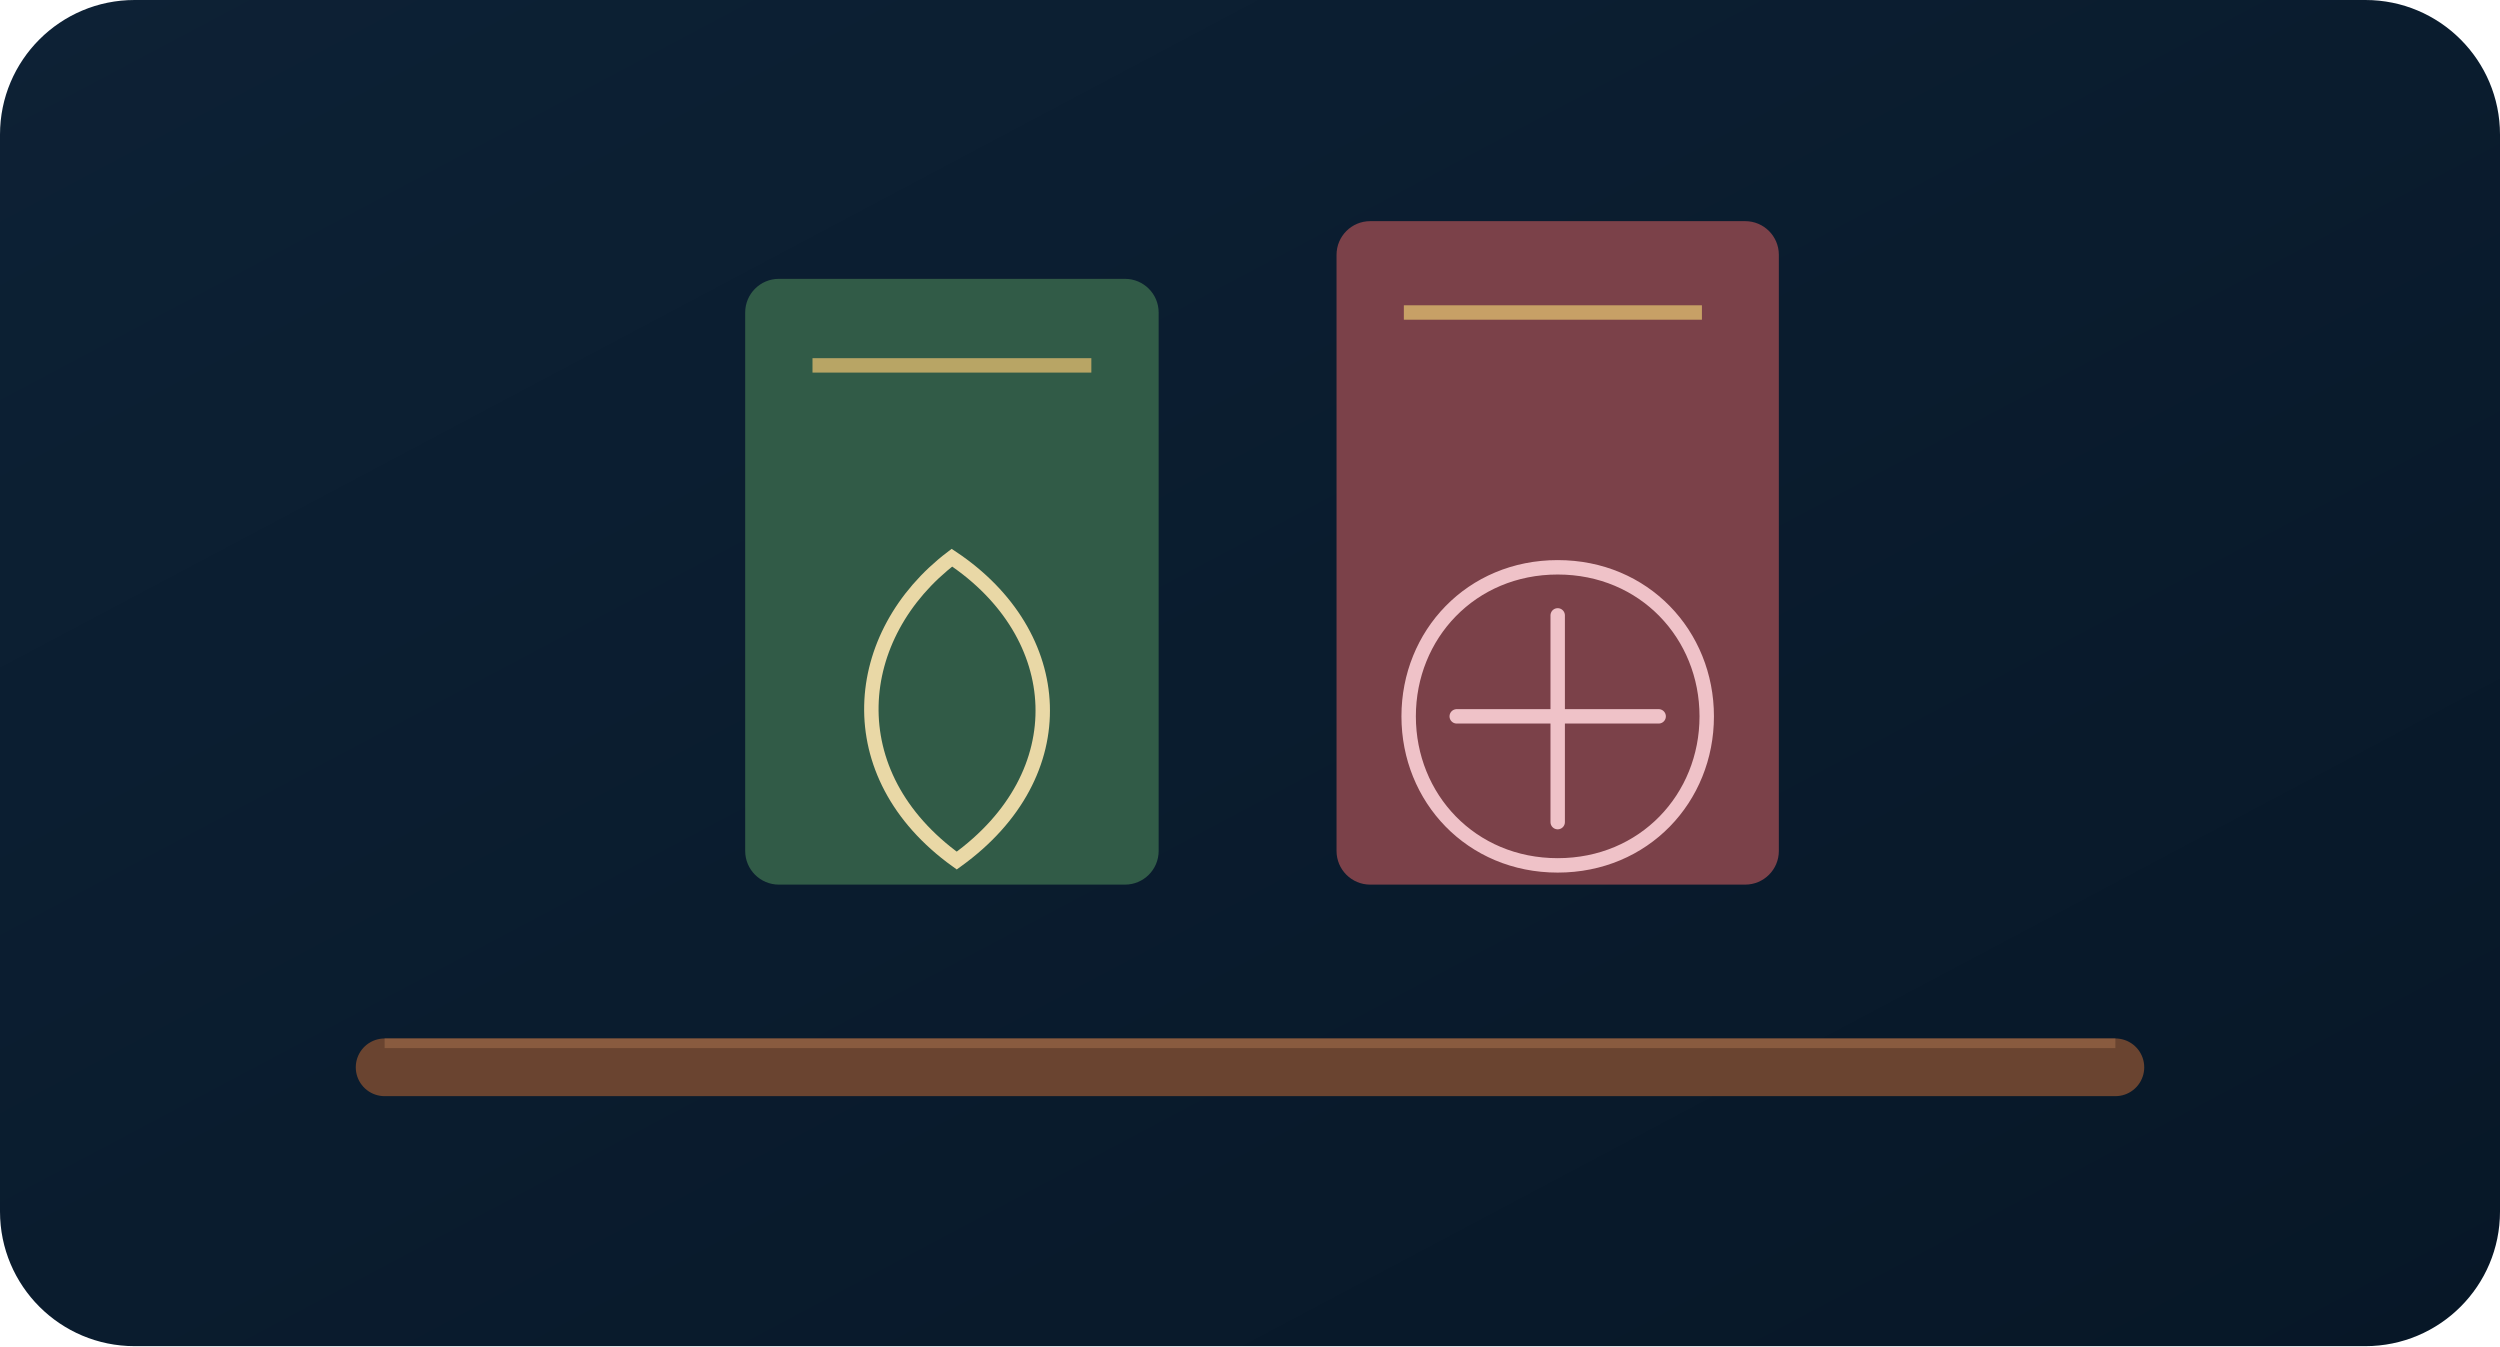
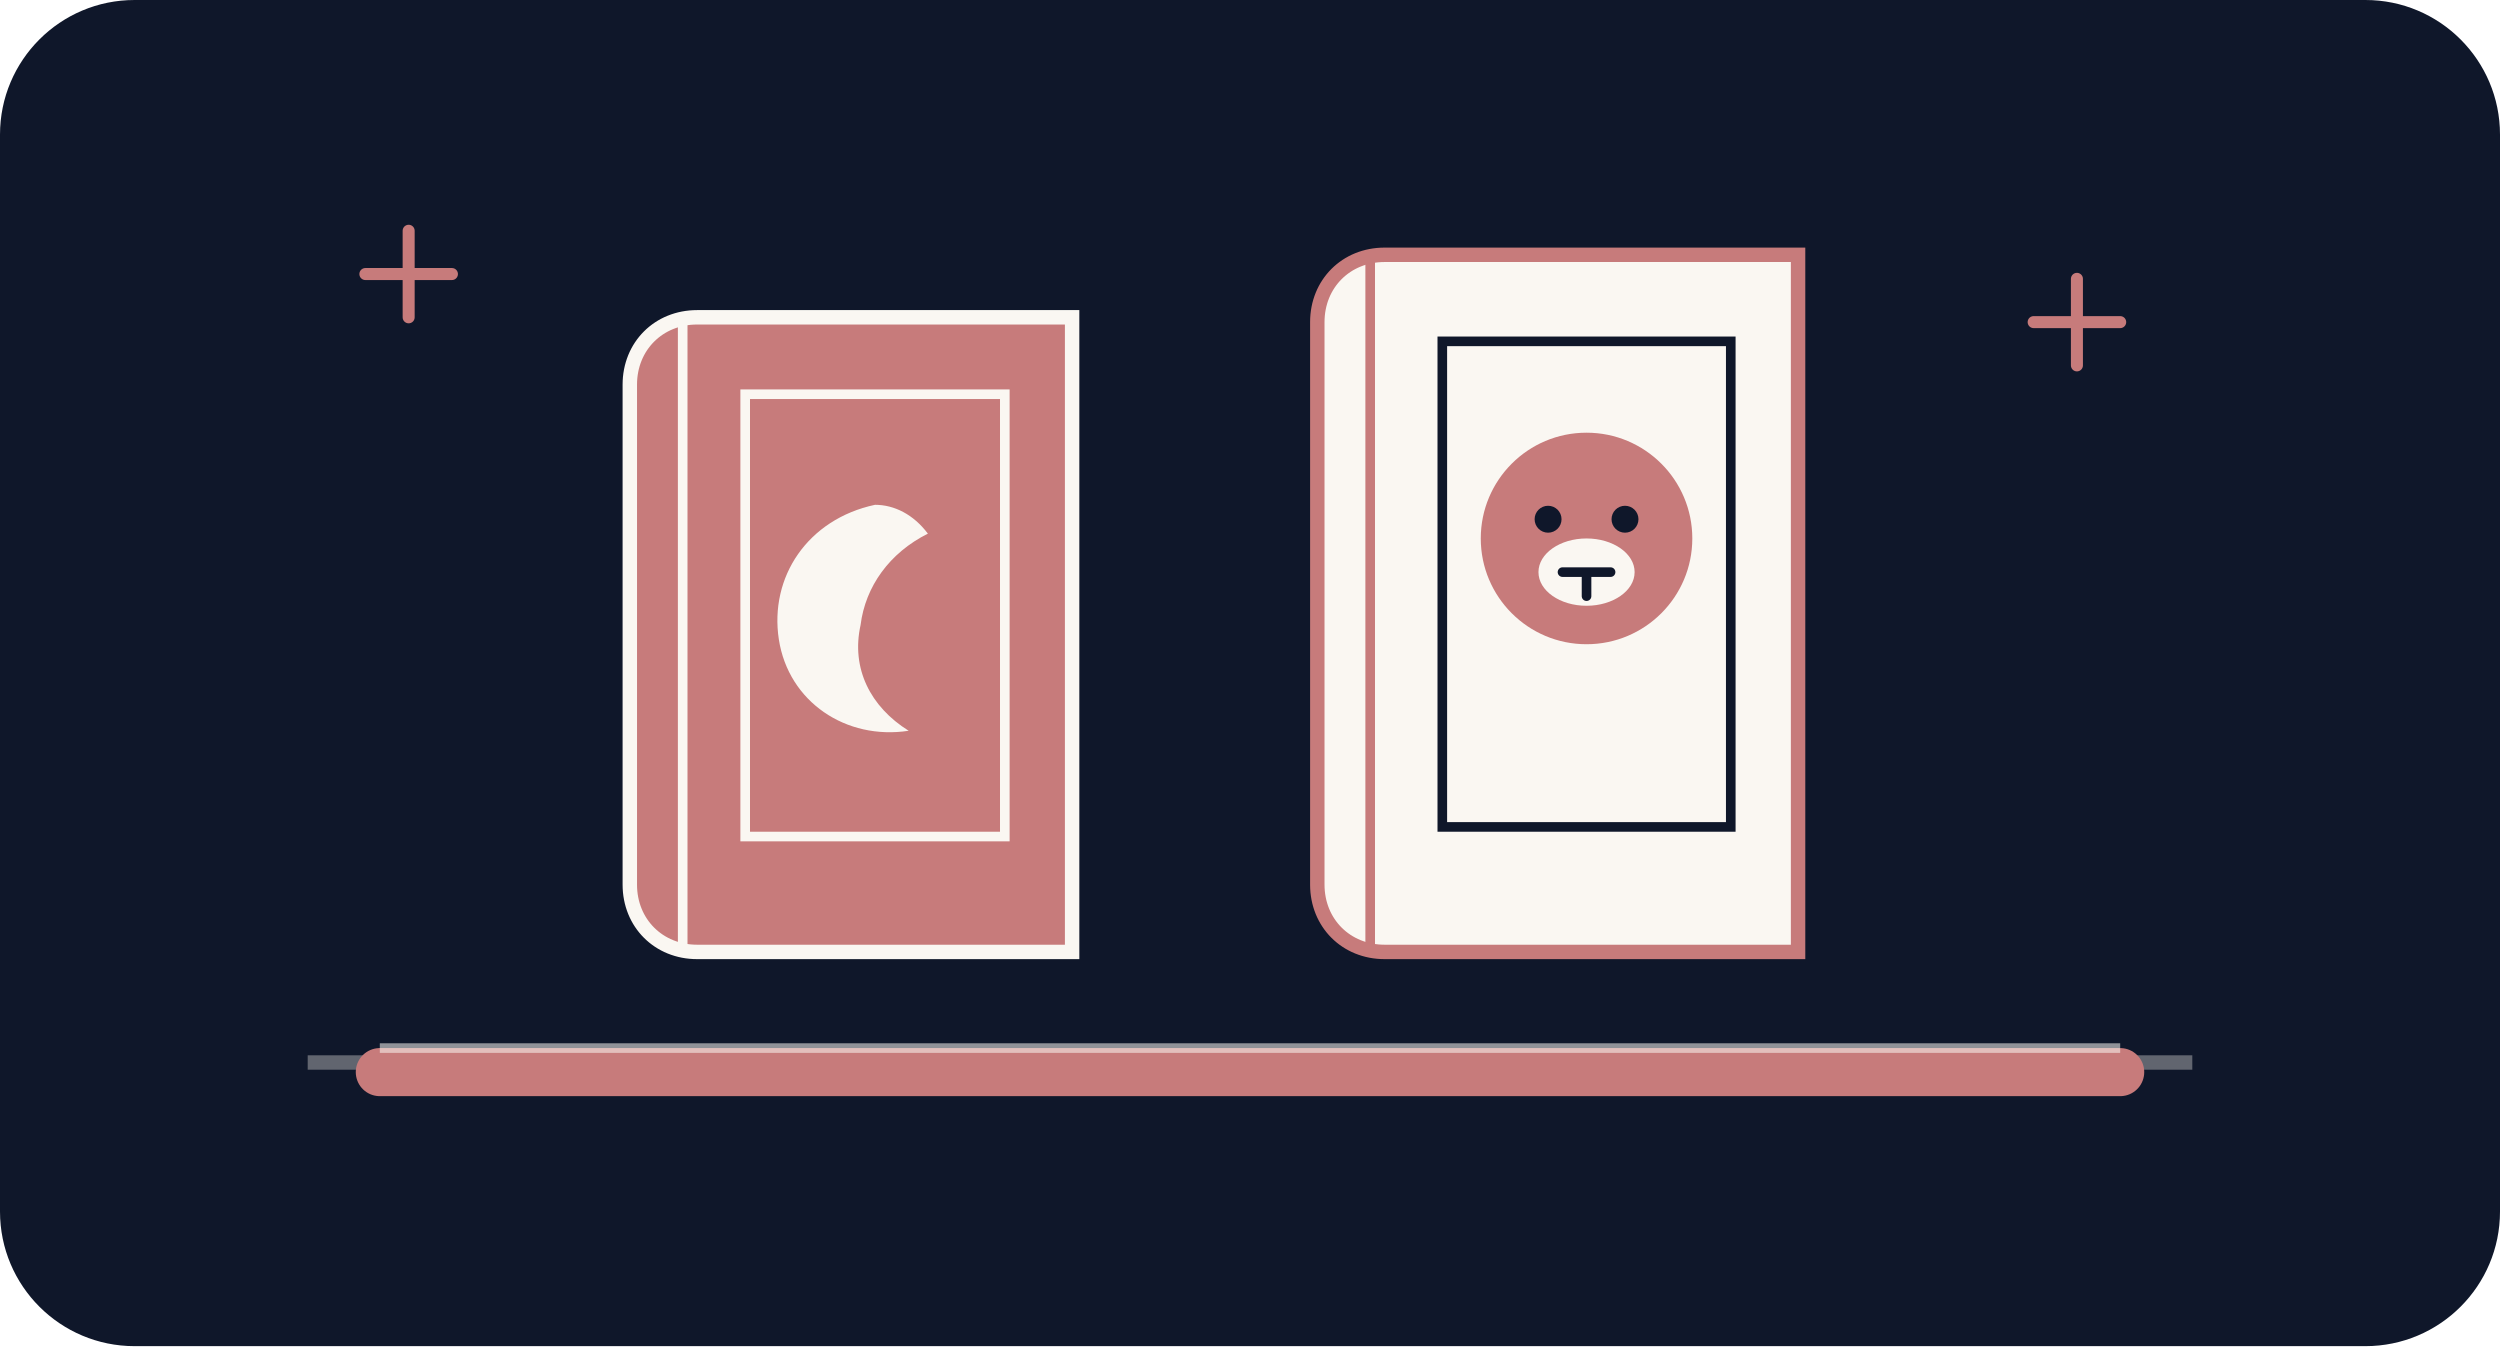
<svg xmlns="http://www.w3.org/2000/svg" viewBox="0 0 520 280">
-   <defs>
-     <linearGradient id="bg" x1="0" y1="0" x2="1" y2="1">
-       <stop stop-color="#0d2135" />
-       <stop offset="1" stop-color="#071727" />
-     </linearGradient>
-   </defs>
-   <rect width="520" height="280" rx="28" fill="url(#bg)" />
-   <g transform="translate(260 138)">
-     <rect x="-105" y="-80" width="86" height="126" rx="7" fill="#315b47" />
-     <rect x="18" y="-92" width="92" height="138" rx="7" fill="#7b4149" />
-     <path d="M-91-62h58M32-73h62" stroke="#d9b86d" stroke-width="3" opacity=".8" />
-     <path d="M-62-22c24 16 26 45 1 63-25-18-22-47-1-63Z" fill="none" stroke="#e9d8a6" stroke-width="3" />
-     <path d="M64-20c18 0 31 14 31 31S82 42 64 42 33 28 33 11 46-20 64-20Z" fill="none" stroke="#efc2c8" stroke-width="3" />
-     <path d="M64-10v43M43 11h42" stroke="#efc2c8" stroke-width="3" stroke-linecap="round" />
+   <rect width="520" height="280" rx="28" fill="#0F172A" />
+   <path d="M64 221H456" stroke="#FAF7F2" stroke-width="3" opacity=".35" />
+   <g transform="translate(145 58)">
+     <path d="M0 8h78v132H0c-8 0-14-6-14-14V22C-14 14-8 8 0 8Z" fill="#C77B7B" stroke="#FAF7F2" stroke-width="3" />
+     <path d="M-3 8v132" stroke="#FAF7F2" stroke-width="2" />
+     <rect x="10" y="24" width="54" height="92" fill="none" stroke="#FAF7F2" stroke-width="2" />
+     <path d="M37 47c-14 3-22 15-20 28 2 13 14 21 27 19-8-5-12-13-10-22 1-8 6-15 14-19-3-4-7-6-11-6Z" fill="#FAF7F2" />
  </g>
-   <path d="M80 222H440" stroke="#6a4430" stroke-width="12" stroke-linecap="round" />
-   <path d="M80 217H440" stroke="#9a6746" stroke-width="2" opacity=".65" />
+   <g transform="translate(288 45)">
+     <path d="M0 8h86v145H0c-8 0-14-6-14-14V22C-14 14-8 8 0 8Z" fill="#FAF7F2" stroke="#C77B7B" stroke-width="3" />
+     <path d="M-3 8v145" stroke="#C77B7B" stroke-width="2" />
+     <rect x="12" y="26" width="60" height="101" fill="none" stroke="#0F172A" stroke-width="2" />
+     <circle cx="42" cy="67" r="22" fill="#C77B7B" />
+     <circle cx="34" cy="63" r="2.8" fill="#0F172A" />
+     <circle cx="50" cy="63" r="2.8" fill="#0F172A" />
+     <ellipse cx="42" cy="74" rx="10" ry="7" fill="#FAF7F2" />
+     <path d="M37 74h10M42 74v5" stroke="#0F172A" stroke-width="2" stroke-linecap="round" />
+   </g>
+   <path d="M79 223h362" stroke="#C77B7B" stroke-width="10" stroke-linecap="round" />
+   <path d="M79 218h362" stroke="#FAF7F2" stroke-width="2" opacity=".55" />
+   <path d="M76 57h18M85 48v18M423 67h18M432 58v18" stroke="#C77B7B" stroke-width="2.5" stroke-linecap="round" />
</svg>
